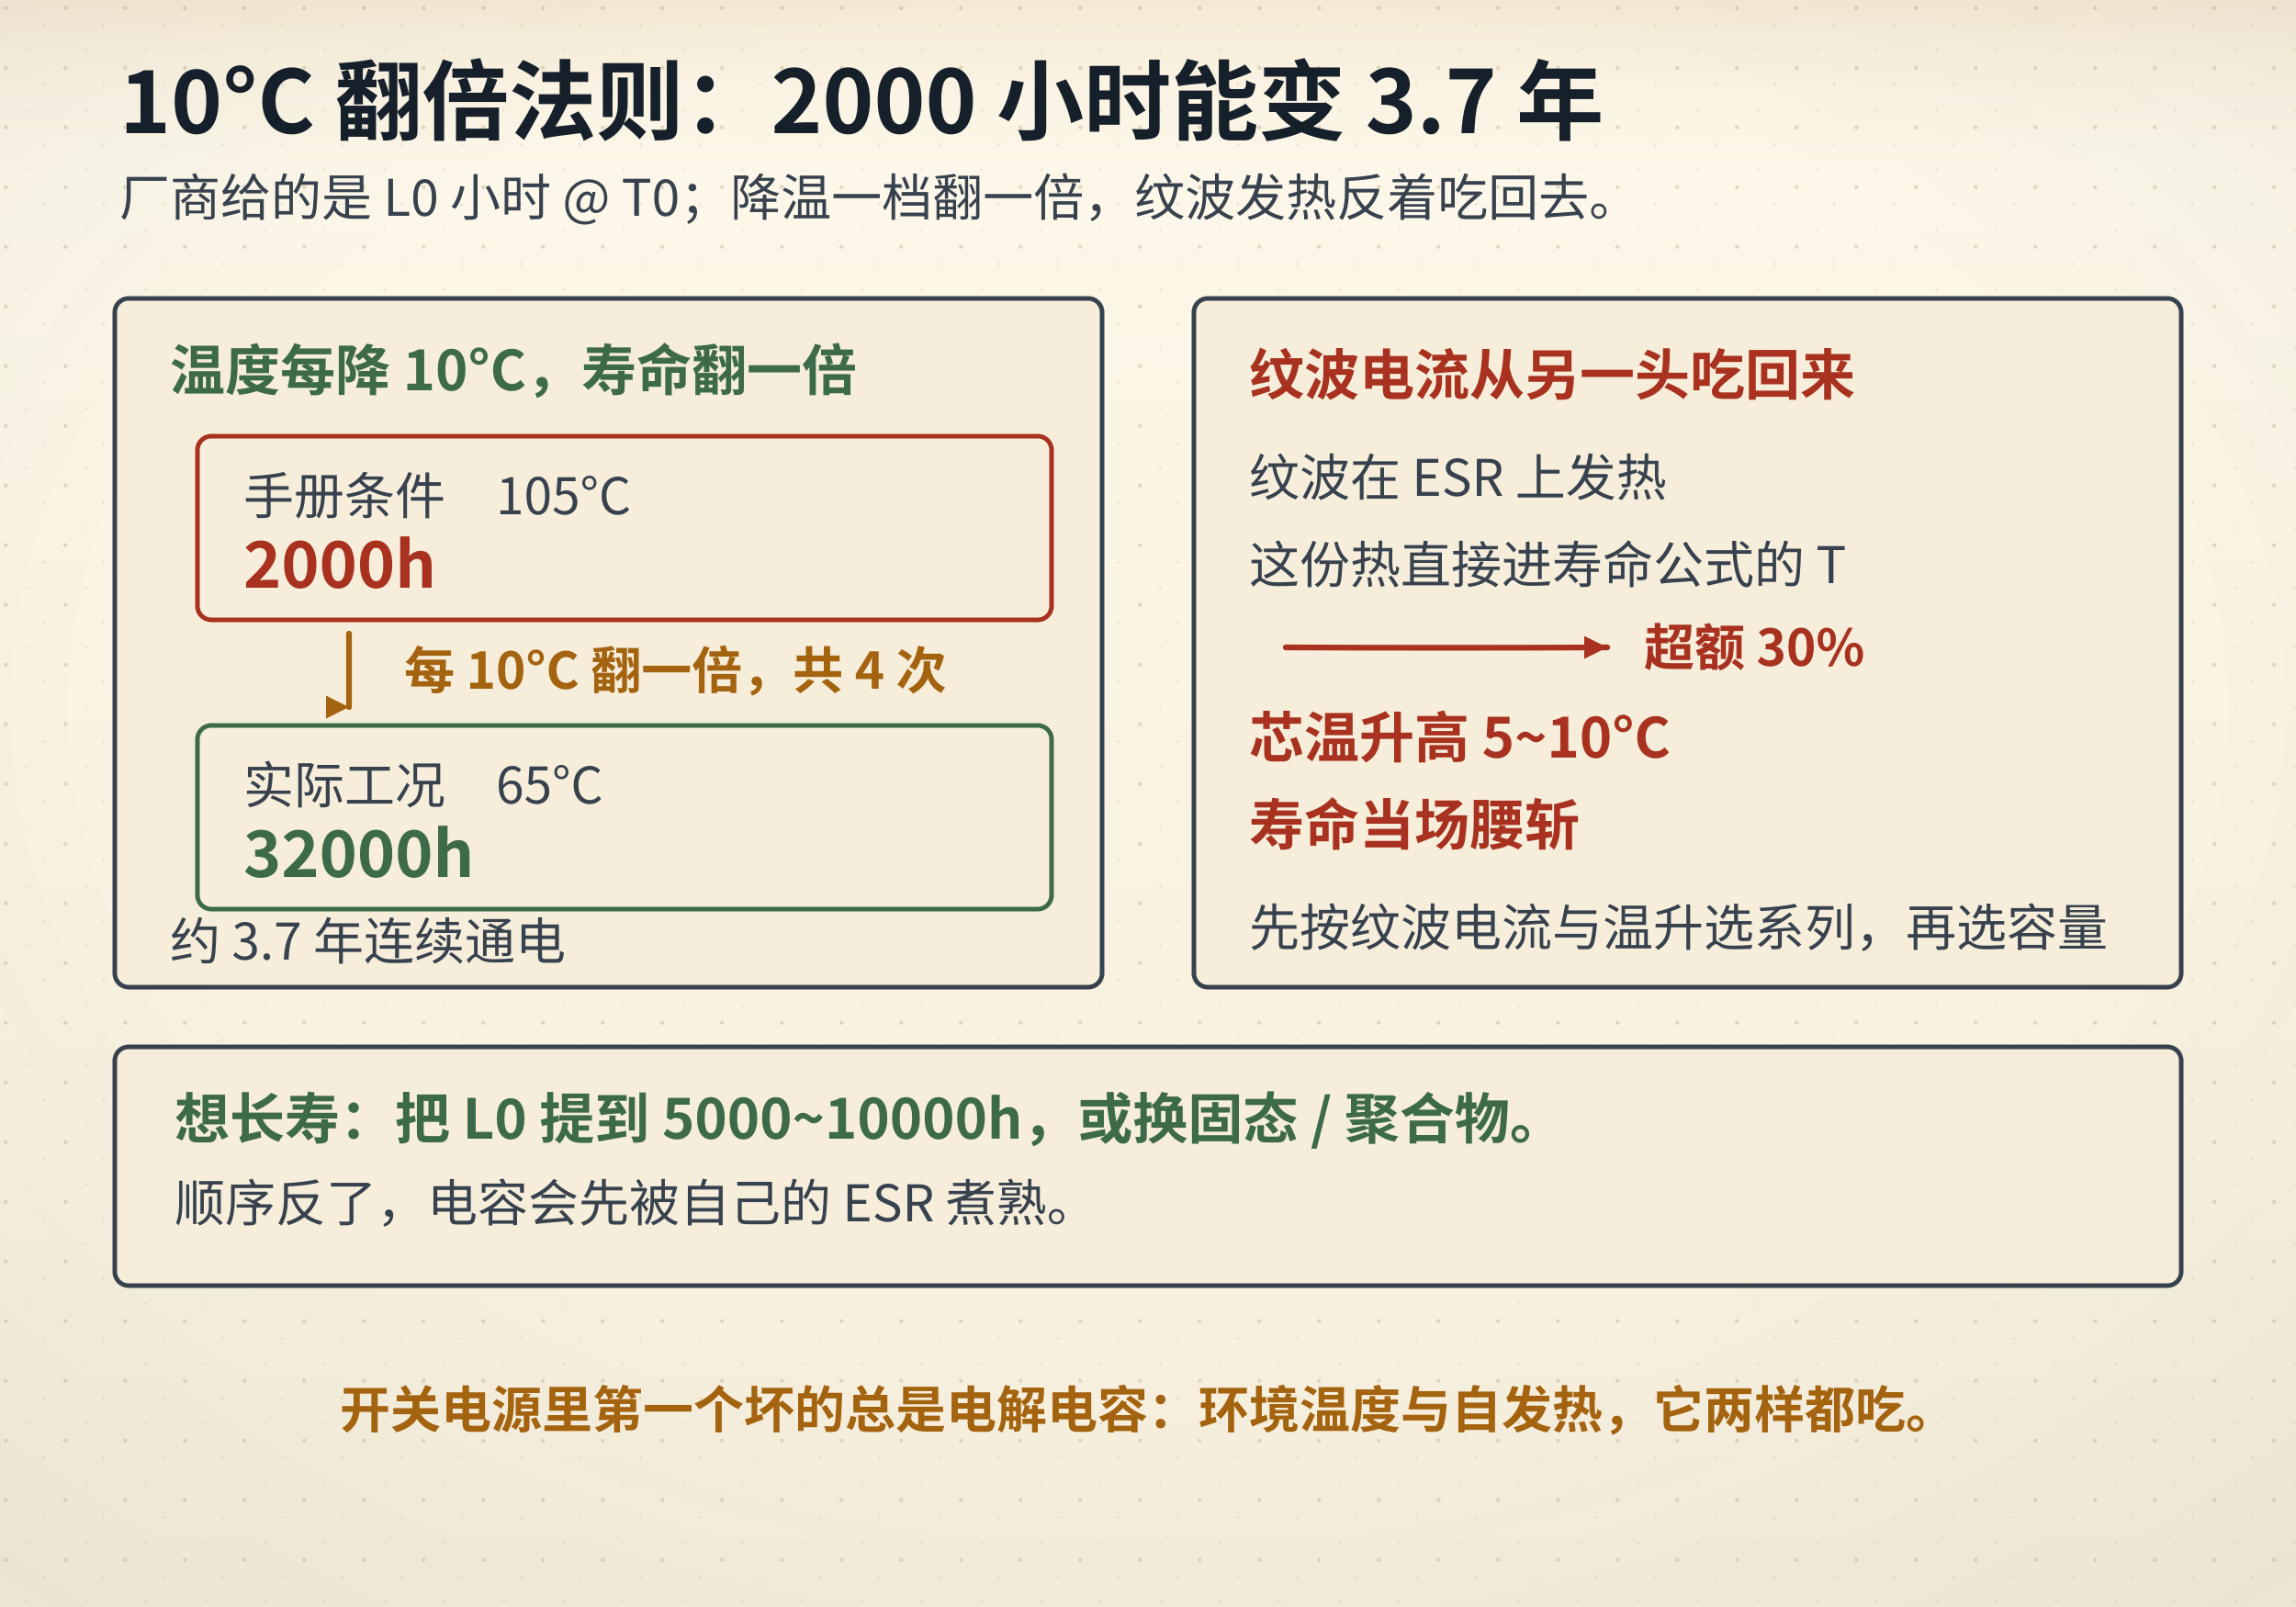
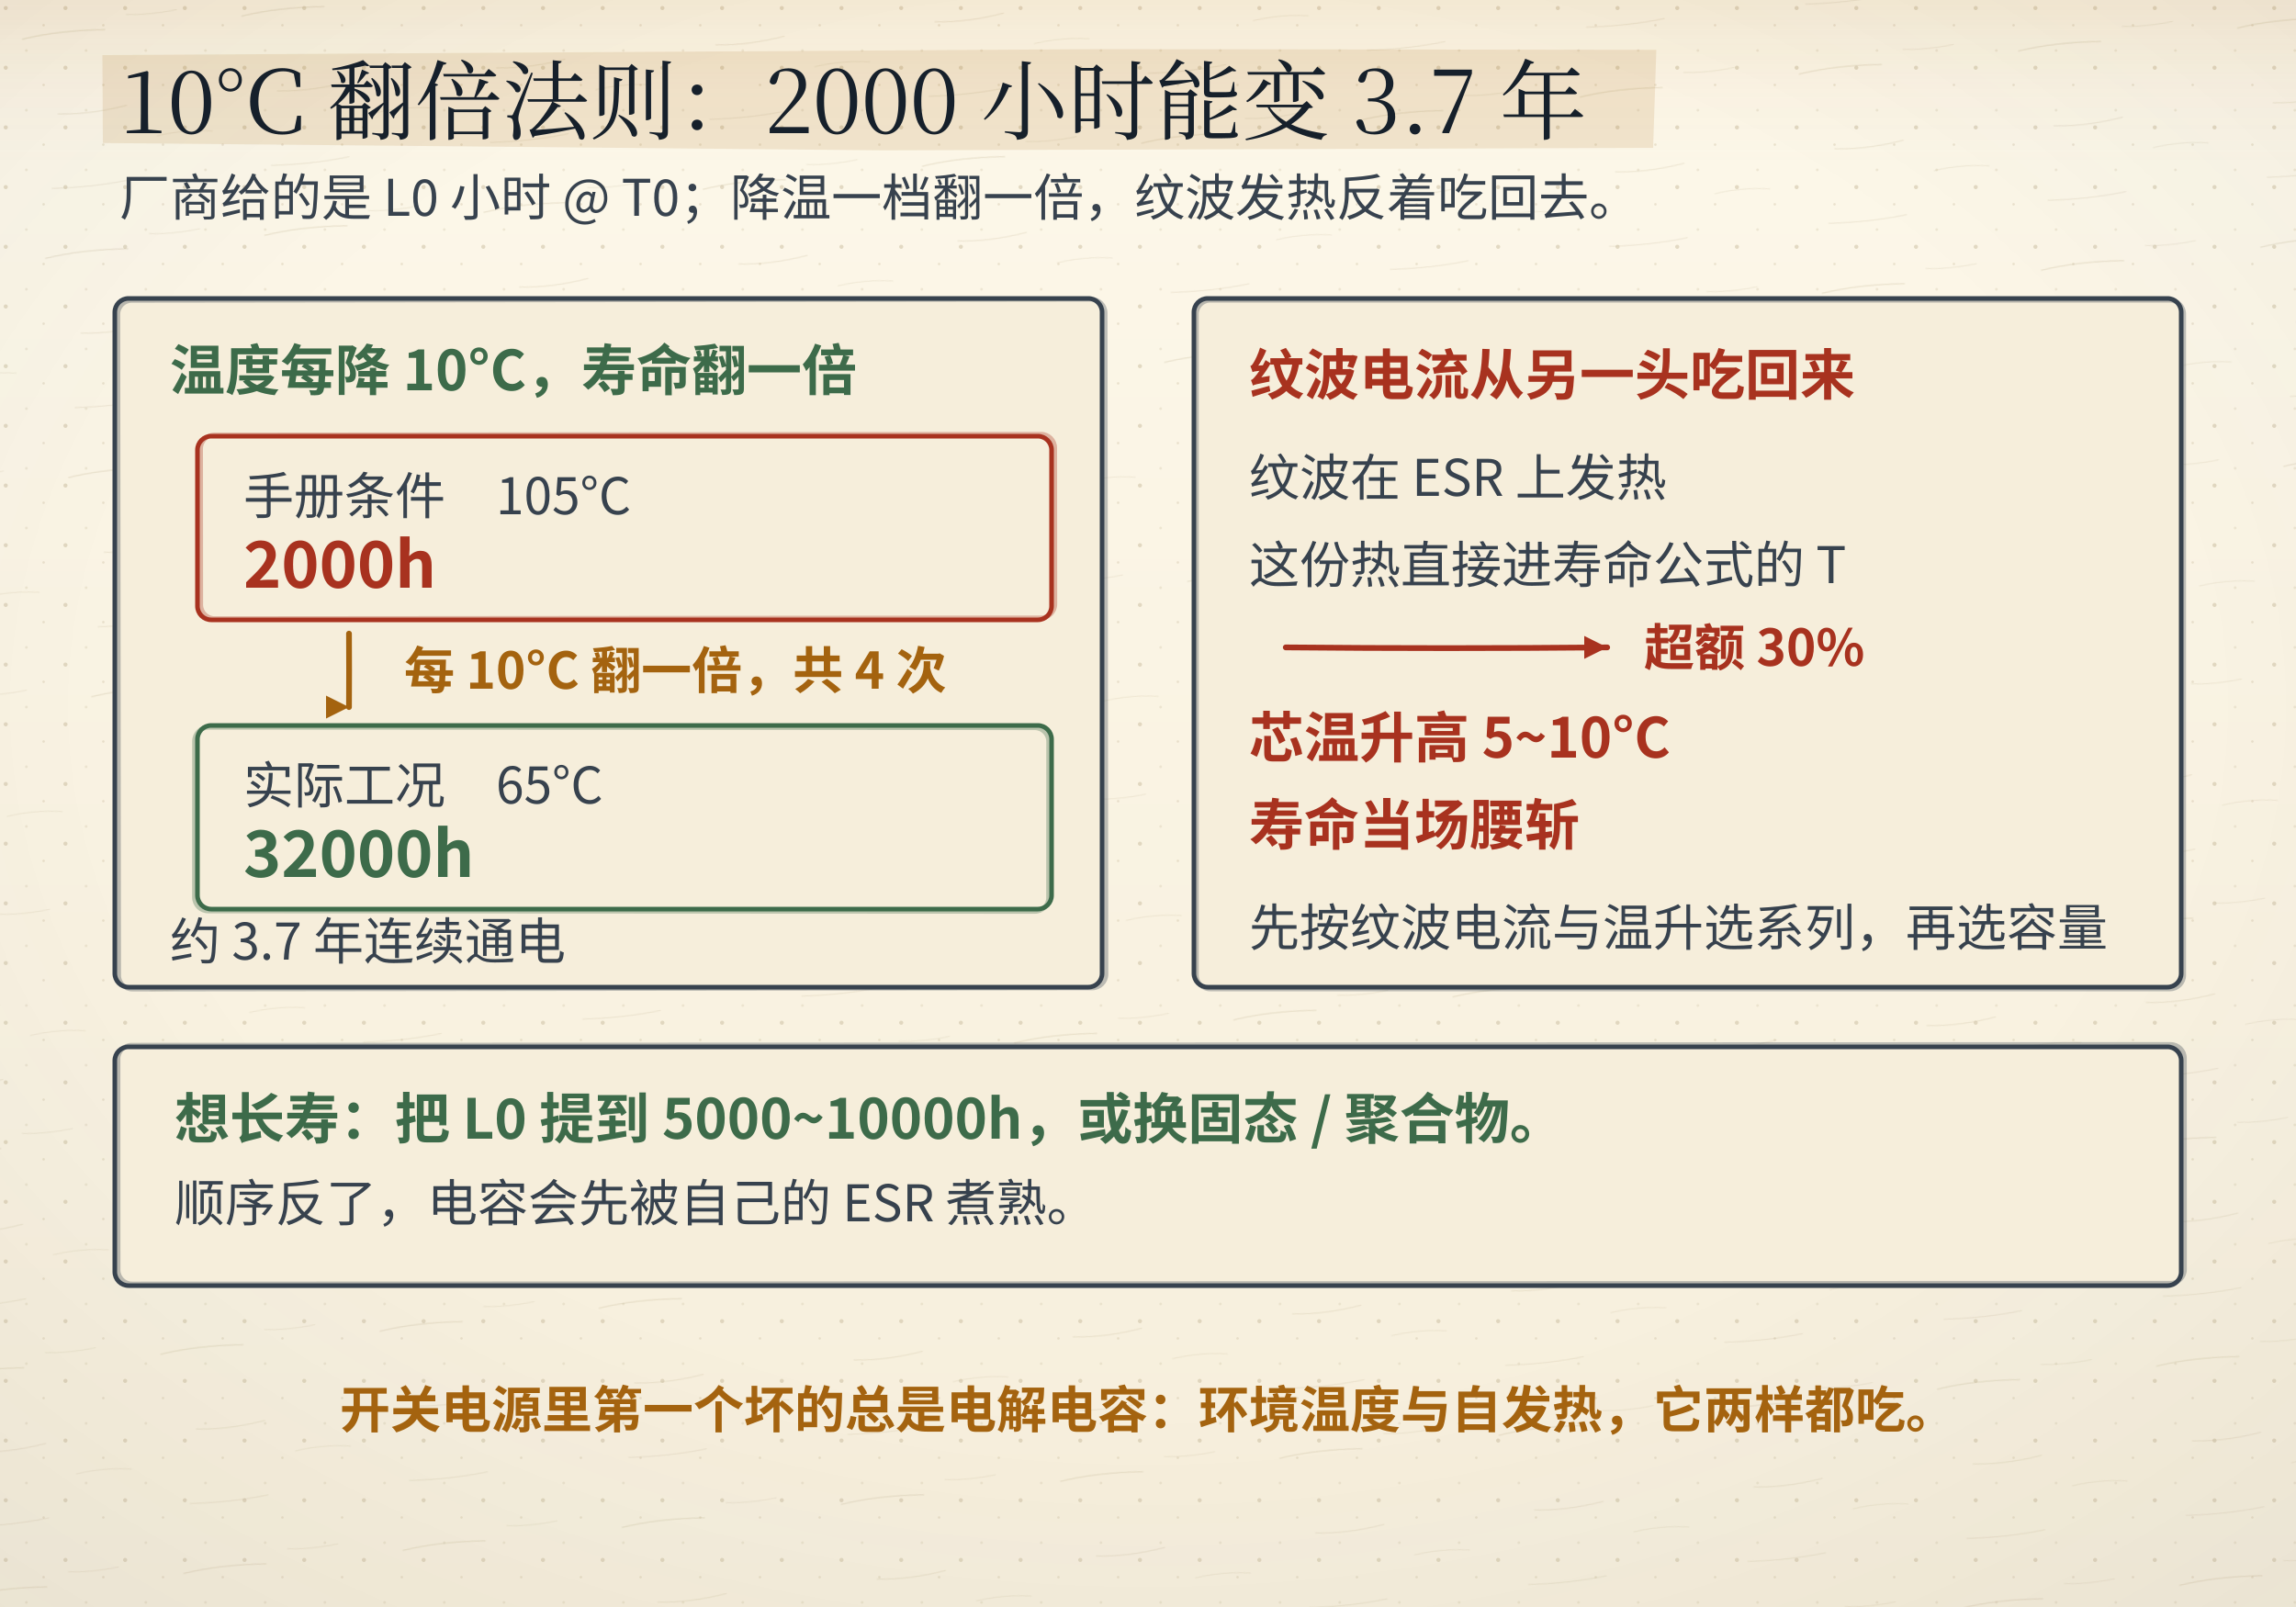
- <svg xmlns="http://www.w3.org/2000/svg" viewBox="0 0 1000 700" data-composition="python-handraw-v1" role="img" aria-labelledby="title desc">
+ <svg xmlns="http://www.w3.org/2000/svg" viewBox="0 0 1000 700">
  <defs>
    <linearGradient id="bgL" x1="0" y1="0" x2="0" y2="1">
      <stop offset="0" stop-color="#fdf8ea" />
      <stop offset="1" stop-color="#f6eedb" />
    </linearGradient>
    <linearGradient id="bgD" x1="0" y1="0" x2="0" y2="1">
      <stop offset="0" stop-color="#141310" />
      <stop offset="1" stop-color="#1d1a14" />
    </linearGradient>
    <radialGradient id="vig" cx="0.5" cy="0.44" r="0.78">
      <stop offset="0.55" stop-color="#16202b" stop-opacity="0" />
      <stop offset="1" stop-color="#16202b" stop-opacity="0.055" />
    </radialGradient>
    <linearGradient id="hdr" x1="0" y1="0" x2="0" y2="1">
      <stop offset="0" stop-color="#a4630f" stop-opacity="0.10" />
      <stop offset="0.55" stop-color="#a4630f" stop-opacity="0.028" />
      <stop offset="1" stop-color="#a4630f" stop-opacity="0" />
    </linearGradient>
    <linearGradient id="hdrD" x1="0" y1="0" x2="0" y2="1">
      <stop offset="0" stop-color="#dcab63" stop-opacity="0.13" />
      <stop offset="0.55" stop-color="#dcab63" stop-opacity="0.04" />
      <stop offset="1" stop-color="#dcab63" stop-opacity="0" />
    </linearGradient>
    <pattern id="dots" width="26" height="26" patternUnits="userSpaceOnUse">
      <circle cx="2.5" cy="3.5" r="0.9" fill="#c9bb9d" />
      <circle cx="19" cy="11" r="0.55" fill="#c9bb9d" opacity="0.7" />
      <circle cx="11.5" cy="22" r="0.6" fill="#c9bb9d" opacity="0.55" />
    </pattern>
    <filter id="soft" x="-40%" y="-40%" width="180%" height="180%">
      <feDropShadow dx="0" dy="1.4" stdDeviation="2" flood-color="#16202b" flood-opacity="0.13" />
    </filter>
    <filter id="pglow" x="-70%" y="-70%" width="240%" height="240%">
      <feGaussianBlur stdDeviation="1.7" result="b" />
      <feMerge>
        <feMergeNode in="b" />
        <feMergeNode in="SourceGraphic" />
      </feMerge>
    </filter>
  </defs>
  <rect class="page-bg" width="1000" height="700" fill="url(#bgL)" />
  <rect class="page-grain" width="1000" height="700" fill="url(#dots)" />
+   <defs>
+     <pattern id="fiber" width="96" height="96" patternUnits="userSpaceOnUse" patternTransform="rotate(-6)">
+       <path d="M8 18 q16 -2.2 36 -0.4" stroke="#c9bb9d" stroke-width="0.55" fill="none" stroke-opacity="0.55" />
+       <path d="M54 12 q10 1.4 22 0.2" stroke="#c9bb9d" stroke-width="0.45" fill="none" stroke-opacity="0.4" />
+       <path d="M20 52 q14 1.8 30 -0.6" stroke="#c9bb9d" stroke-width="0.5" fill="none" stroke-opacity="0.45" />
+       <path d="M62 66 q12 -1.6 24 0.4" stroke="#c9bb9d" stroke-width="0.45" fill="none" stroke-opacity="0.38" />
+       <path d="M14 84 q18 1.4 34 -0.2" stroke="#c9bb9d" stroke-width="0.5" fill="none" stroke-opacity="0.42" />
+     </pattern>
+   </defs>
+   <rect class="page-fiber" width="1000" height="700" fill="url(#fiber)" opacity="0.55" />
  <rect class="page-vig" width="1000" height="700" fill="url(#vig)" />
  <rect class="page-hdr" width="1000" height="72" fill="url(#hdr)" />
  <style>
text{font-family:"Segoe UI","Microsoft YaHei","PingFang SC","Hiragino Sans GB","Noto Sans CJK SC","Source Han Sans SC","Noto Sans SC",sans-serif;}
line,path,polyline,polygon{stroke-linecap:round;stroke-linejoin:round}
.page-bg{fill:url(#bgL)}
.page-grain{opacity:.5}
.page-vig{opacity:1}
.page-hdr{fill:url(#hdr)}
@media (prefers-color-scheme: dark){
.page-bg{fill:url(#bgD)}
.page-grain{opacity:.34}
.page-vig{opacity:.5}
.page-hdr{fill:url(#hdrD)}
[fill="#fdf8ea"]{fill:#141310}
[stroke="#fdf8ea"]{stroke:#141310}
[fill="#f6eedb"]{fill:#1d1a14}
[stroke="#f6eedb"]{stroke:#1d1a14}
[fill="#e0d3b8"]{fill:#3b3529}
[stroke="#e0d3b8"]{stroke:#3b3529}
[fill="#c9bb9d"]{fill:#4a4436}
[stroke="#c9bb9d"]{stroke:#4a4436}
[fill="#16202b"]{fill:#ece4d3}
[stroke="#16202b"]{stroke:#ece4d3}
[fill="#37424e"]{fill:#cfc6b4}
[stroke="#37424e"]{stroke:#cfc6b4}
[fill="#5b666f"]{fill:#a79e8b}
[stroke="#5b666f"]{stroke:#a79e8b}
[fill="#8b8272"]{fill:#857c6c}
[stroke="#8b8272"]{stroke:#857c6c}
text[fill="#fdf8ea"]{fill:#f9f3e3}
[fill="#e6eff3"]{fill:#17262e}
[fill="#e4f1f3"]{fill:#15262a}
[fill="#e8efe6"]{fill:#182418}
[fill="#f6e7e1"]{fill:#281a16}
[fill="#f7eedb"]{fill:#292114}
[fill="#efe8ee"]{fill:#241c22}
text[fill="#1f5d7a"]{fill:#7fb7cf}
:is(rect,circle,path,line,polygon,polyline,ellipse,g)[fill="#1f5d7a"]{fill:#2b4d5f}
[stroke="#1f5d7a"]{stroke:#6fa3b9}
text[fill="#2f7f96"]{fill:#8ac9d8}
:is(rect,circle,path,line,polygon,polyline,ellipse,g)[fill="#2f7f96"]{fill:#2b5660}
[stroke="#2f7f96"]{stroke:#77b2c1}
text[fill="#3d6b4a"]{fill:#98c096}
:is(rect,circle,path,line,polygon,polyline,ellipse,g)[fill="#3d6b4a"]{fill:#2f4a33}
[stroke="#3d6b4a"]{stroke:#7aa87c}
text[fill="#a8321f"]{fill:#e0907a}
:is(rect,circle,path,line,polygon,polyline,ellipse,g)[fill="#a8321f"]{fill:#55231b}
[stroke="#a8321f"]{stroke:#c07a63}
text[fill="#a4630f"]{fill:#dcab63}
:is(rect,circle,path,line,polygon,polyline,ellipse,g)[fill="#a4630f"]{fill:#553a17}
[stroke="#a4630f"]{stroke:#c08a45}
text[fill="#6b3f63"]{fill:#c4a2bf}
:is(rect,circle,path,line,polygon,polyline,ellipse,g)[fill="#6b3f63"]{fill:#452c40}
[stroke="#6b3f63"]{stroke:#a17c9b}
}
</style>
-   <text x="52" y="58" font-size="38" fill="#16202b" font-family="'KaiTi','STKaiti','Kaiti SC','LXGW WenKai','Noto Serif CJK SC','Source Han Serif SC','Songti SC','SimSun','Noto Serif SC',serif" font-weight="700" text-anchor="start">10°C 翻倍法则：2000 小时能变 3.7 年</text>
+   <polygon class="marker-wash" points="44.6,24.0 479.2,21.4 721.4,21.7 720.0,64.4 385.0,65.5 44.8,62.3" fill="#a4630f" opacity="0.13" />
+   <text x="52" y="58" font-size="38" fill="#16202b" font-family="'KaiTi','STKaiti','Kaiti SC','LXGW WenKai','Noto Serif CJK SC','Source Han Serif SC','Songti SC','SimSun','Noto Serif SC',serif" font-weight="700" text-anchor="start" style="font-family:'KaiTi','STKaiti','Kaiti SC','LXGW WenKai','Noto Serif CJK SC','Source Han Serif SC','Songti SC','SimSun','Noto Serif SC',serif;font-weight:400">10°C 翻倍法则：2000 小时能变 3.7 年</text>
  <text x="52" y="94" font-size="22" fill="#37424e" font-family="'KaiTi','STKaiti','Kaiti SC','LXGW WenKai','Noto Serif CJK SC','Source Han Serif SC','Songti SC','SimSun','Noto Serif SC',serif" font-weight="400" text-anchor="start">厂商给的是 L0 小时 @ T0；降温一档翻一倍，纹波发热反着吃回去。</text>
  <rect x="50" y="130" width="430" height="300" rx="6" fill="#f6eedb" stroke="#37424e" stroke-width="2" />
+   <rect class="ink-echo" x="50" y="130" width="430" height="300" rx="6" stroke="#37424e" stroke-width="2" fill="none" opacity="0.32" transform="translate(1.53 0.61) rotate(-0.07 265.0 280.0)" />
  <text x="74" y="170" font-size="24" fill="#3d6b4a" font-family="'KaiTi','STKaiti','Kaiti SC','LXGW WenKai','Noto Serif CJK SC','Source Han Serif SC','Songti SC','SimSun','Noto Serif SC',serif" font-weight="700" text-anchor="start">温度每降 10°C，寿命翻一倍</text>
  <rect x="86" y="190" width="372" height="80" rx="6" fill="#f6eedb" stroke="#a8321f" stroke-width="2" />
+   <rect class="ink-echo" x="86" y="190" width="372" height="80" rx="6" stroke="#a8321f" stroke-width="2" fill="none" opacity="0.32" transform="translate(1.43 -0.72) rotate(-0.05 272.0 230.0)" />
  <text x="106" y="224" font-size="22" fill="#37424e" font-family="'KaiTi','STKaiti','Kaiti SC','LXGW WenKai','Noto Serif CJK SC','Source Han Serif SC','Songti SC','SimSun','Noto Serif SC',serif" font-weight="400" text-anchor="start">手册条件　105°C</text>
  <text x="106" y="256" font-size="28" fill="#a8321f" font-family="'KaiTi','STKaiti','Kaiti SC','LXGW WenKai','Noto Serif CJK SC','Source Han Serif SC','Songti SC','SimSun','Noto Serif SC',serif" font-weight="700" text-anchor="start">2000h</text>
-   <path d="M152 276 Q152.05 292.00 152 308" fill="none" stroke="#a4630f" stroke-width="2.5" stroke-linecap="round" />
+   <path d="M152 276 Q152.10 292.00 152 308" fill="none" stroke="#a4630f" stroke-width="2.5" stroke-linecap="round" />
  <polygon points="152,308 142,303 142,313" fill="#a4630f" />
  <text x="176" y="300" font-size="22" fill="#a4630f" font-family="'KaiTi','STKaiti','Kaiti SC','LXGW WenKai','Noto Serif CJK SC','Source Han Serif SC','Songti SC','SimSun','Noto Serif SC',serif" font-weight="700" text-anchor="start">每 10°C 翻一倍，共 4 次</text>
  <rect x="86" y="316" width="372" height="80" rx="6" fill="#f6eedb" stroke="#3d6b4a" stroke-width="2" />
+   <rect class="ink-echo" x="86" y="316" width="372" height="80" rx="6" stroke="#3d6b4a" stroke-width="2" fill="none" opacity="0.32" transform="translate(-1.31 0.93) rotate(0.03 272.0 356.0)" />
  <text x="106" y="350" font-size="22" fill="#37424e" font-family="'KaiTi','STKaiti','Kaiti SC','LXGW WenKai','Noto Serif CJK SC','Source Han Serif SC','Songti SC','SimSun','Noto Serif SC',serif" font-weight="400" text-anchor="start">实际工况　65°C</text>
  <text x="106" y="382" font-size="28" fill="#3d6b4a" font-family="'KaiTi','STKaiti','Kaiti SC','LXGW WenKai','Noto Serif CJK SC','Source Han Serif SC','Songti SC','SimSun','Noto Serif SC',serif" font-weight="700" text-anchor="start">32000h</text>
  <text x="74" y="418" font-size="22" fill="#37424e" font-family="'KaiTi','STKaiti','Kaiti SC','LXGW WenKai','Noto Serif CJK SC','Source Han Serif SC','Songti SC','SimSun','Noto Serif SC',serif" font-weight="400" text-anchor="start">约 3.7 年连续通电</text>
  <rect x="520" y="130" width="430" height="300" rx="6" fill="#f6eedb" stroke="#37424e" stroke-width="2" />
+   <rect class="ink-echo" x="520" y="130" width="430" height="300" rx="6" stroke="#37424e" stroke-width="2" fill="none" opacity="0.32" transform="translate(1.11 0.80) rotate(0.00 735.0 280.0)" />
  <text x="544" y="172" font-size="24" fill="#a8321f" font-family="'KaiTi','STKaiti','Kaiti SC','LXGW WenKai','Noto Serif CJK SC','Source Han Serif SC','Songti SC','SimSun','Noto Serif SC',serif" font-weight="700" text-anchor="start">纹波电流从另一头吃回来</text>
  <text x="544" y="216" font-size="22" fill="#37424e" font-family="'KaiTi','STKaiti','Kaiti SC','LXGW WenKai','Noto Serif CJK SC','Source Han Serif SC','Songti SC','SimSun','Noto Serif SC',serif" font-weight="400" text-anchor="start">纹波在 ESR 上发热</text>
  <text x="544" y="254" font-size="22" fill="#37424e" font-family="'KaiTi','STKaiti','Kaiti SC','LXGW WenKai','Noto Serif CJK SC','Source Han Serif SC','Songti SC','SimSun','Noto Serif SC',serif" font-weight="400" text-anchor="start">这份热直接进寿命公式的 T</text>
-   <path d="M560 282 Q630.00 282.34 700 282" fill="none" stroke="#a8321f" stroke-width="2.5" stroke-linecap="round" />
+   <path d="M560 282 Q630.00 282.65 700 282" fill="none" stroke="#a8321f" stroke-width="2.5" stroke-linecap="round" />
  <polygon points="700,282 690,277 690,287" fill="#a8321f" />
  <text x="716" y="290" font-size="22" fill="#a8321f" font-family="'KaiTi','STKaiti','Kaiti SC','LXGW WenKai','Noto Serif CJK SC','Source Han Serif SC','Songti SC','SimSun','Noto Serif SC',serif" font-weight="700" text-anchor="start">超额 30%</text>
  <text x="544" y="330" font-size="24" fill="#a8321f" font-family="'KaiTi','STKaiti','Kaiti SC','LXGW WenKai','Noto Serif CJK SC','Source Han Serif SC','Songti SC','SimSun','Noto Serif SC',serif" font-weight="700" text-anchor="start">芯温升高 5~10°C</text>
  <text x="544" y="368" font-size="24" fill="#a8321f" font-family="'KaiTi','STKaiti','Kaiti SC','LXGW WenKai','Noto Serif CJK SC','Source Han Serif SC','Songti SC','SimSun','Noto Serif SC',serif" font-weight="700" text-anchor="start">寿命当场腰斩</text>
  <text x="544" y="412" font-size="22" fill="#37424e" font-family="'KaiTi','STKaiti','Kaiti SC','LXGW WenKai','Noto Serif CJK SC','Source Han Serif SC','Songti SC','SimSun','Noto Serif SC',serif" font-weight="400" text-anchor="start">先按纹波电流与温升选系列，再选容量</text>
  <rect x="50" y="456" width="900" height="104" rx="6" fill="#f6eedb" stroke="#37424e" stroke-width="2" />
+   <rect class="ink-echo" x="50" y="456" width="900" height="104" rx="6" stroke="#37424e" stroke-width="2" fill="none" opacity="0.32" transform="translate(1.44 -0.90) rotate(-0.02 500.0 508.0)" />
  <text x="76" y="496" font-size="24" fill="#3d6b4a" font-family="'KaiTi','STKaiti','Kaiti SC','LXGW WenKai','Noto Serif CJK SC','Source Han Serif SC','Songti SC','SimSun','Noto Serif SC',serif" font-weight="700" text-anchor="start">想长寿：把 L0 提到 5000~10000h，或换固态 / 聚合物。</text>
  <text x="76" y="532" font-size="22" fill="#37424e" font-family="'KaiTi','STKaiti','Kaiti SC','LXGW WenKai','Noto Serif CJK SC','Source Han Serif SC','Songti SC','SimSun','Noto Serif SC',serif" font-weight="400" text-anchor="start">顺序反了，电容会先被自己的 ESR 煮熟。</text>
  <text x="500" y="622" font-size="22" fill="#a4630f" font-family="'KaiTi','STKaiti','Kaiti SC','LXGW WenKai','Noto Serif CJK SC','Source Han Serif SC','Songti SC','SimSun','Noto Serif SC',serif" font-weight="700" text-anchor="middle">开关电源里第一个坏的总是电解电容：环境温度与自发热，它两样都吃。</text>
</svg>
